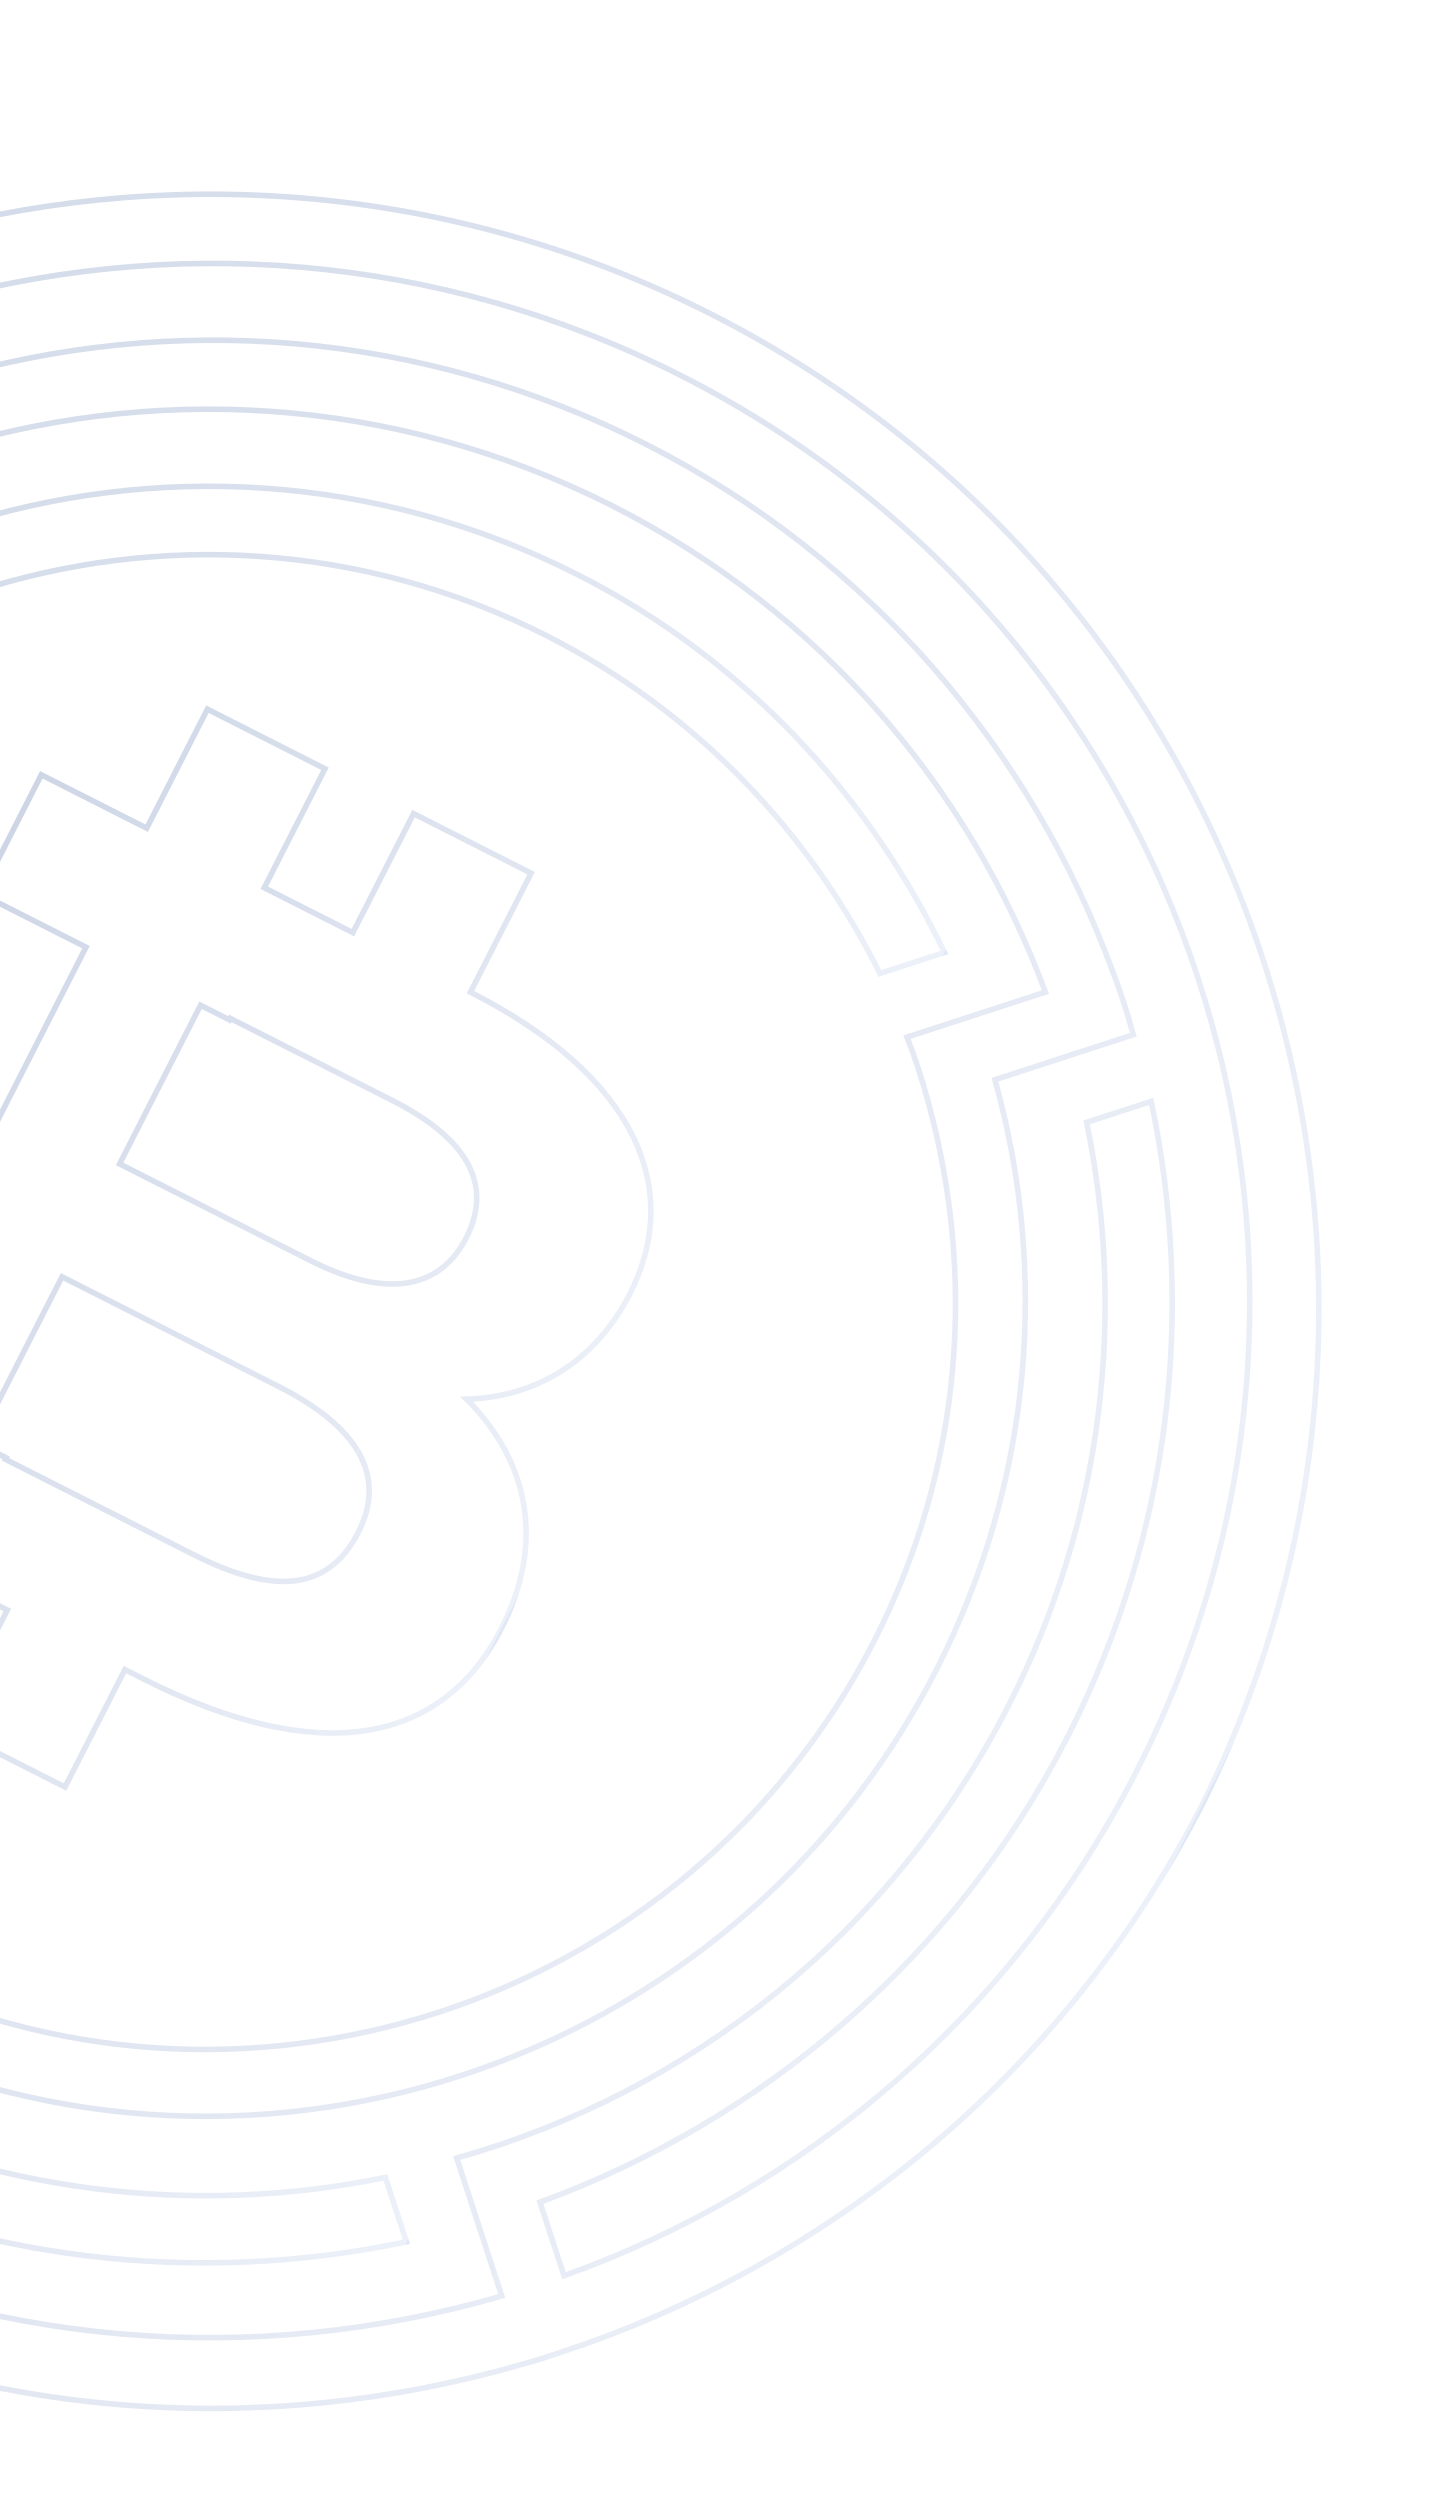
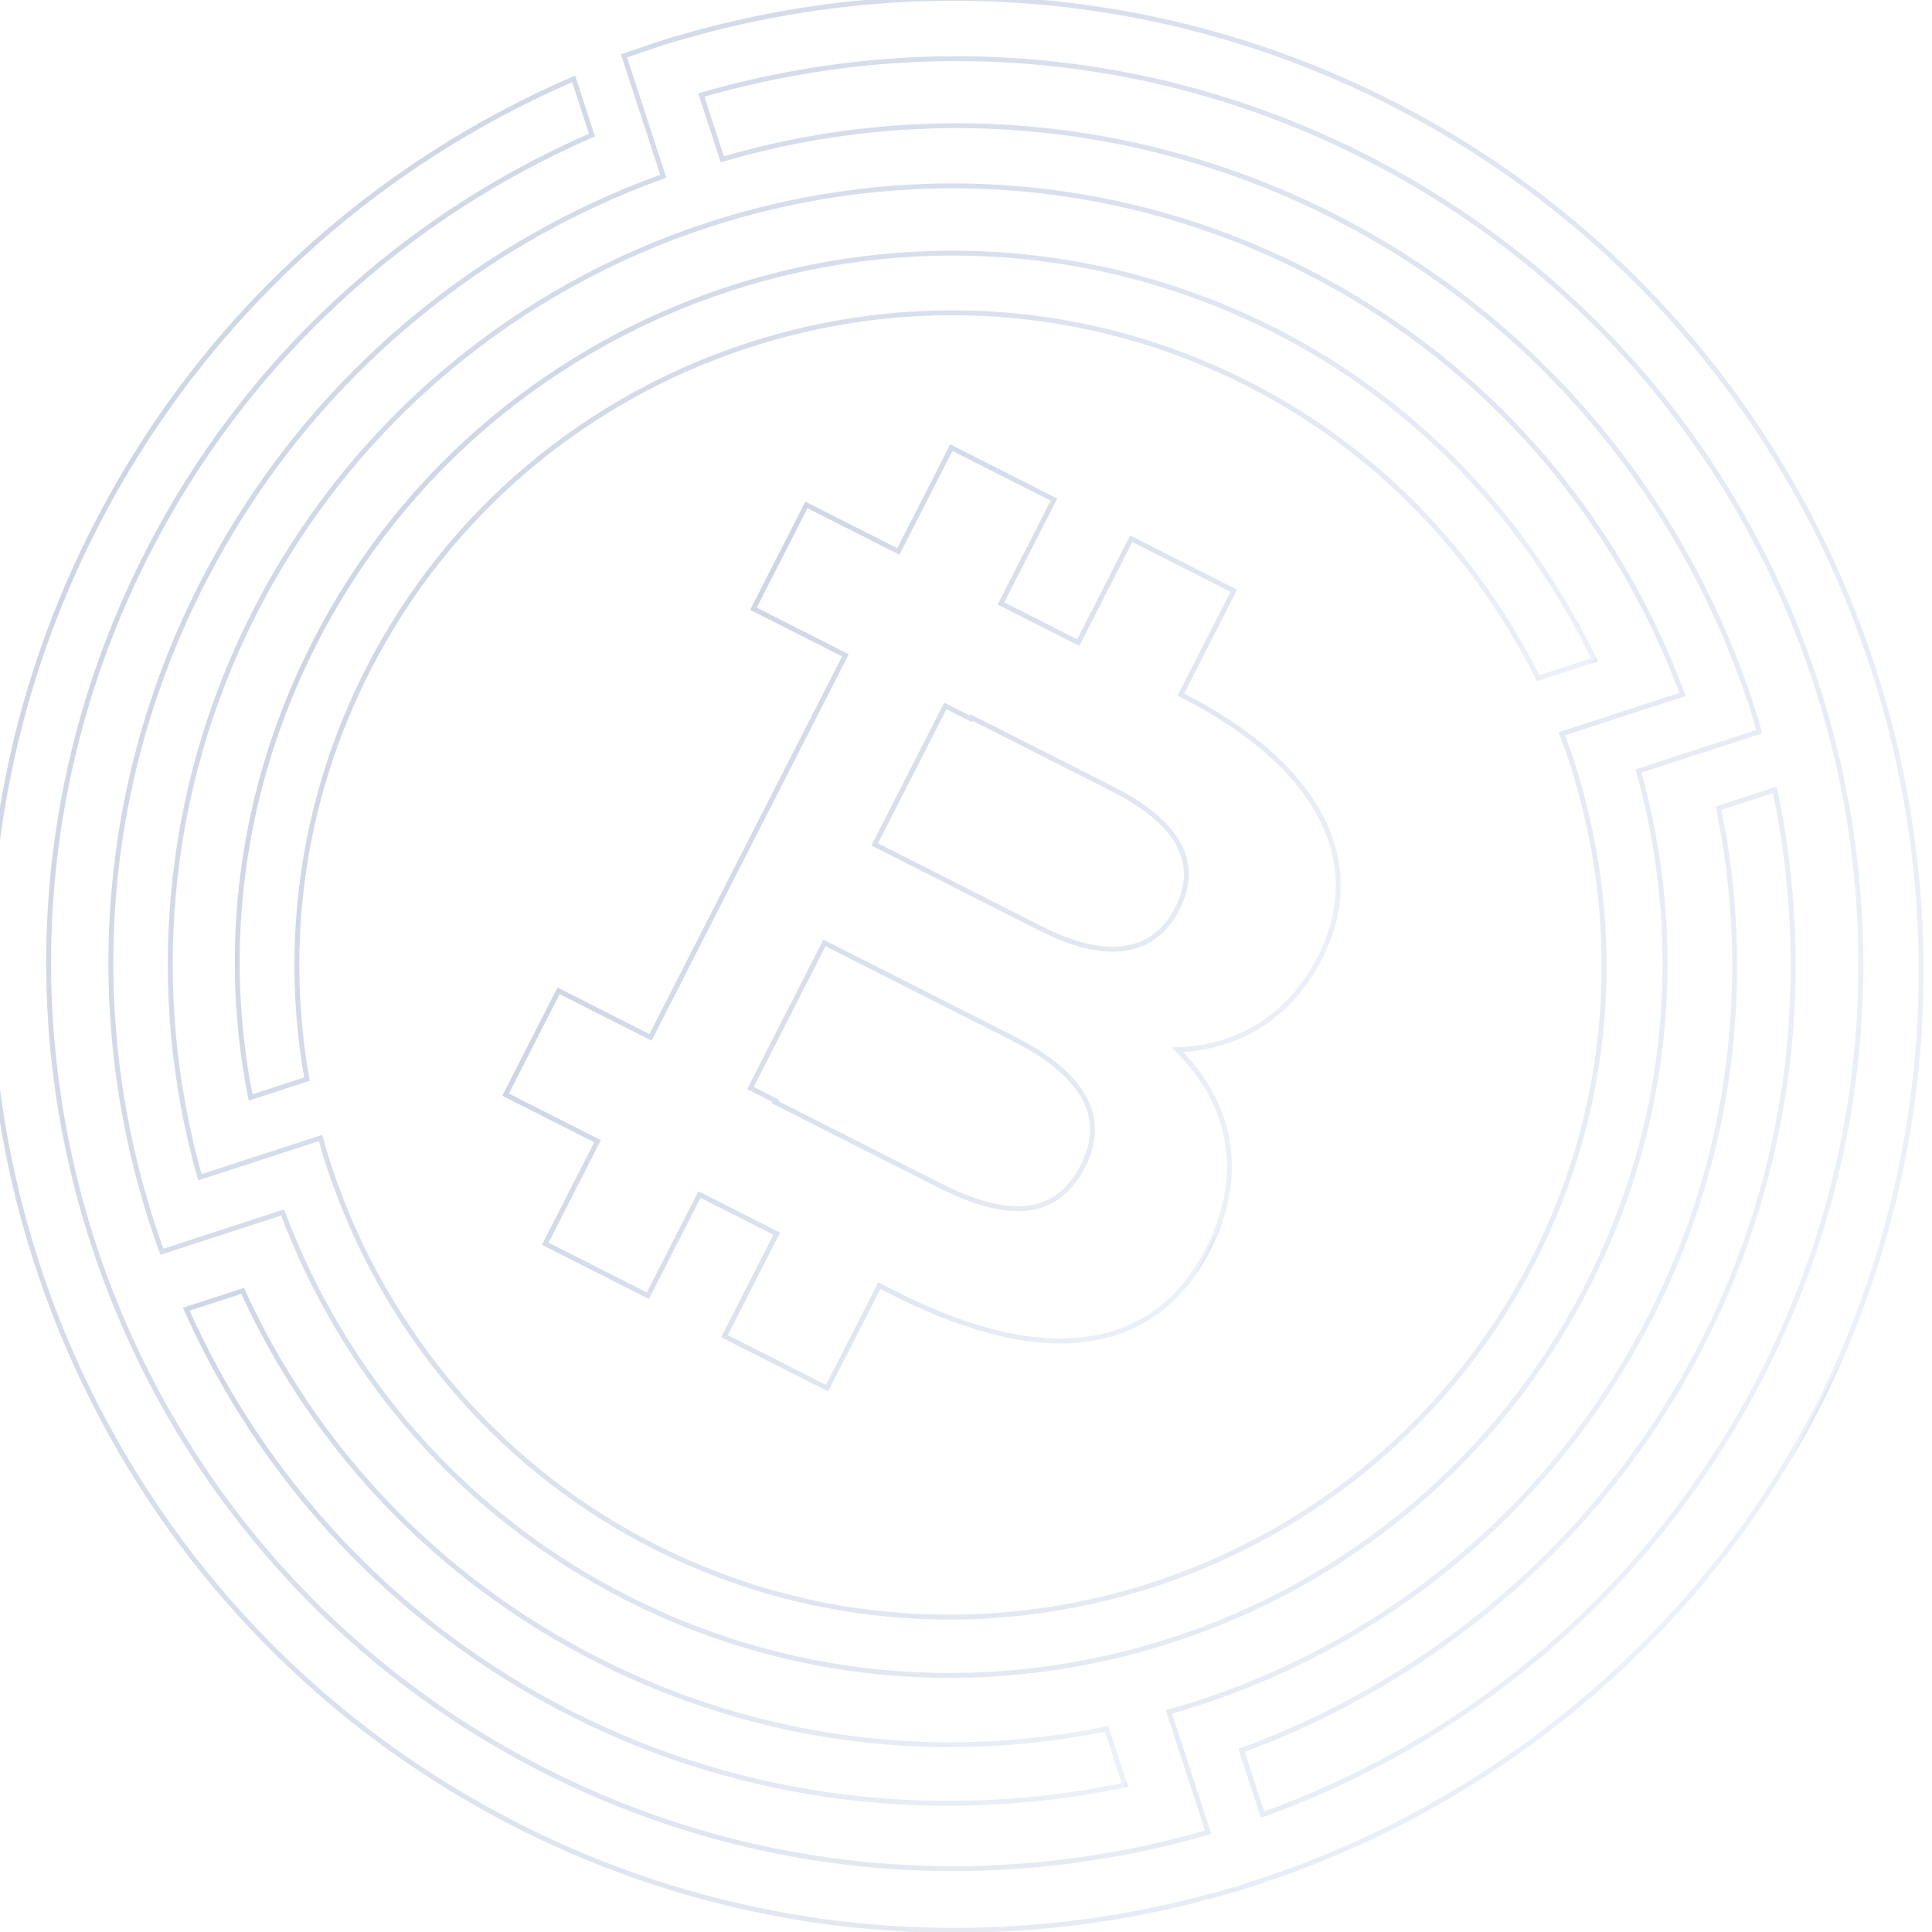
- <svg xmlns="http://www.w3.org/2000/svg" width="258" height="446" viewBox="0 0 258 446" fill="none">
+ <svg xmlns="http://www.w3.org/2000/svg" width="395" height="395" viewBox="0 35 80 395" fill="none">
  <g opacity="0.2">
    <path d="M83.235 249.613C95.408 249.272 106.122 243.054 112.369 230.806C121.948 212.026 113.35 191.915 83.927 177.01L94.756 155.78L73.778 145.153L62.95 166.383L51.507 160.586L47.148 158.378L57.977 137.148L36.999 126.521L26.171 147.751L7.372 138.228L-3.456 159.458L15.342 168.981L-24.502 247.096L-43.3 237.573L-54.128 258.803L-35.33 268.326L-46.02 289.283L-25.042 299.91L-14.491 279.225L-10.132 281.433L1.31 287.229L-9.38 308.187L11.598 318.814L22.288 297.856L25.557 299.512C56.615 315.246 78.797 311.413 89.487 290.455C97.261 275.213 94.364 260.73 83.235 249.613ZM35.775 179.332L40.951 181.954L41.09 181.682L69.968 196.311C83.318 203.074 88.041 211.289 83.182 220.815C78.323 230.341 68.468 231.514 55.391 224.89L21.337 207.638L35.775 179.332ZM34.478 277.316L0.969 260.341L1.107 260.069L-4.069 257.447L11.063 227.779L49.749 247.377C63.916 254.554 69.046 263.317 63.909 273.388C58.495 284.003 48.645 284.493 34.478 277.316Z" stroke="url(#paint0_linear_250_552)" stroke-miterlimit="10" />
    <path d="M72.504 399.942L68.755 388.454C34.643 395.477 -1.988 391.293 -35.247 374.436C-68.506 357.58 -93.484 330.539 -107.897 298.922L-119.415 302.673C-104.065 337.161 -77.053 366.945 -40.523 385.459C-4.811 403.559 35.24 407.764 72.504 399.942Z" stroke="url(#paint1_linear_250_552)" stroke-miterlimit="10" />
    <path d="M-106.266 259.379L-94.749 255.629C-99.616 228.169 -95.988 198.851 -82.255 171.916C-48.825 106.345 31.791 80.096 97.486 113.39C124.199 126.929 144.427 148.479 156.97 173.666L168.486 169.916C155.007 141.857 132.746 117.565 103.034 102.507C31.343 66.173 -56.677 94.834 -93.159 166.39C-108.417 196.318 -112.342 228.909 -106.266 259.379Z" stroke="url(#paint2_linear_250_552)" stroke-miterlimit="10" />
    <path d="M126.762 55.983C80.149 32.359 28.331 29.037 -18.41 42.668C-22.384 43.735 -26.224 45.212 -29.926 46.418L-26.178 57.904L-21.894 71.031C-61.389 85.253 -95.653 114.109 -116.183 154.376C-138.655 198.452 -140.099 247.708 -124.401 290.928L-112.885 287.178L-99.723 282.893C-87.373 315.857 -63.228 344.528 -29.154 361.796C42.537 398.13 130.556 369.47 167.038 297.914C184.378 263.904 186.968 226.528 177.497 192.626L190.659 188.34L202.175 184.59C201.109 180.626 199.904 176.934 198.427 173.104C184.068 133.986 155.314 99.555 115.243 79.247C74.9 58.801 30.466 55.797 -9.832 67.558L-14.116 54.43C29.745 41.737 77.871 44.9 121.486 67.004C212.803 113.284 249.217 224.866 202.748 316.011C180.553 359.543 143.4 390.701 100.615 405.994L96.331 392.867C135.553 378.507 170.09 349.79 190.481 309.794C209.069 273.336 213.181 233.65 205.374 196.483L193.857 200.233C200.866 234.256 196.912 270.941 179.989 304.135C159.043 345.218 122.732 373.379 81.477 384.997L89.509 409.61C45.648 422.304 -2.478 419.141 -46.092 397.037C-137.41 350.757 -173.824 239.175 -127.354 148.029C-107.102 108.306 -74.339 79.032 -36.47 62.617L-40.219 51.13C-81.106 68.755 -116.346 100.198 -138.124 142.914C-187.646 240.045 -148.822 359.011 -51.507 408.33C-4.894 431.954 46.924 435.276 93.664 421.645C97.639 420.578 101.479 419.1 105.181 417.895C150.984 401.392 190.887 368.205 214.608 321.68C262.761 224.54 224.076 105.302 126.762 55.983ZM109.284 90.264C146.628 109.191 173.078 140.741 186.499 176.988L173.337 181.274L161.821 185.024C163.298 188.854 164.503 192.546 165.569 196.51C174.103 227.541 171.81 261.643 155.996 292.66C122.566 358.23 41.95 384.48 -23.745 351.186C-54.547 335.575 -76.793 309.236 -88.207 279.143C-89.684 275.312 -90.889 271.62 -91.955 267.656L-103.472 271.406L-116.633 275.692C-127.176 238.508 -124.283 197.176 -105.418 160.174C-65.468 81.816 30.777 50.477 109.284 90.264Z" stroke="url(#paint3_linear_250_552)" stroke-miterlimit="10" />
  </g>
  <defs>
    <linearGradient id="paint0_linear_250_552" x1="-23.378" y1="198.516" x2="103.399" y2="263.18" gradientUnits="userSpaceOnUse">
      <stop stop-color="#0C3483" />
      <stop offset="1" stop-color="#A2B6DF" />
      <stop offset="1" stop-color="#6B8CCE" />
    </linearGradient>
    <linearGradient id="paint1_linear_250_552" x1="-126.143" y1="315.87" x2="65.543" y2="413.595" gradientUnits="userSpaceOnUse">
      <stop stop-color="#0C3483" />
      <stop offset="1" stop-color="#A2B6DF" />
      <stop offset="1" stop-color="#6B8CCE" />
    </linearGradient>
    <linearGradient id="paint2_linear_250_552" x1="-80.258" y1="141.087" x2="128.834" y2="247.69" gradientUnits="userSpaceOnUse">
      <stop stop-color="#0C3483" />
      <stop offset="1" stop-color="#A2B6DF" />
      <stop offset="1" stop-color="#6B8CCE" />
    </linearGradient>
    <linearGradient id="paint3_linear_250_552" x1="-138.193" y1="143.05" x2="214.105" y2="322.666" gradientUnits="userSpaceOnUse">
      <stop stop-color="#0C3483" />
      <stop offset="1" stop-color="#A2B6DF" />
      <stop offset="1" stop-color="#6B8CCE" />
    </linearGradient>
  </defs>
</svg>
